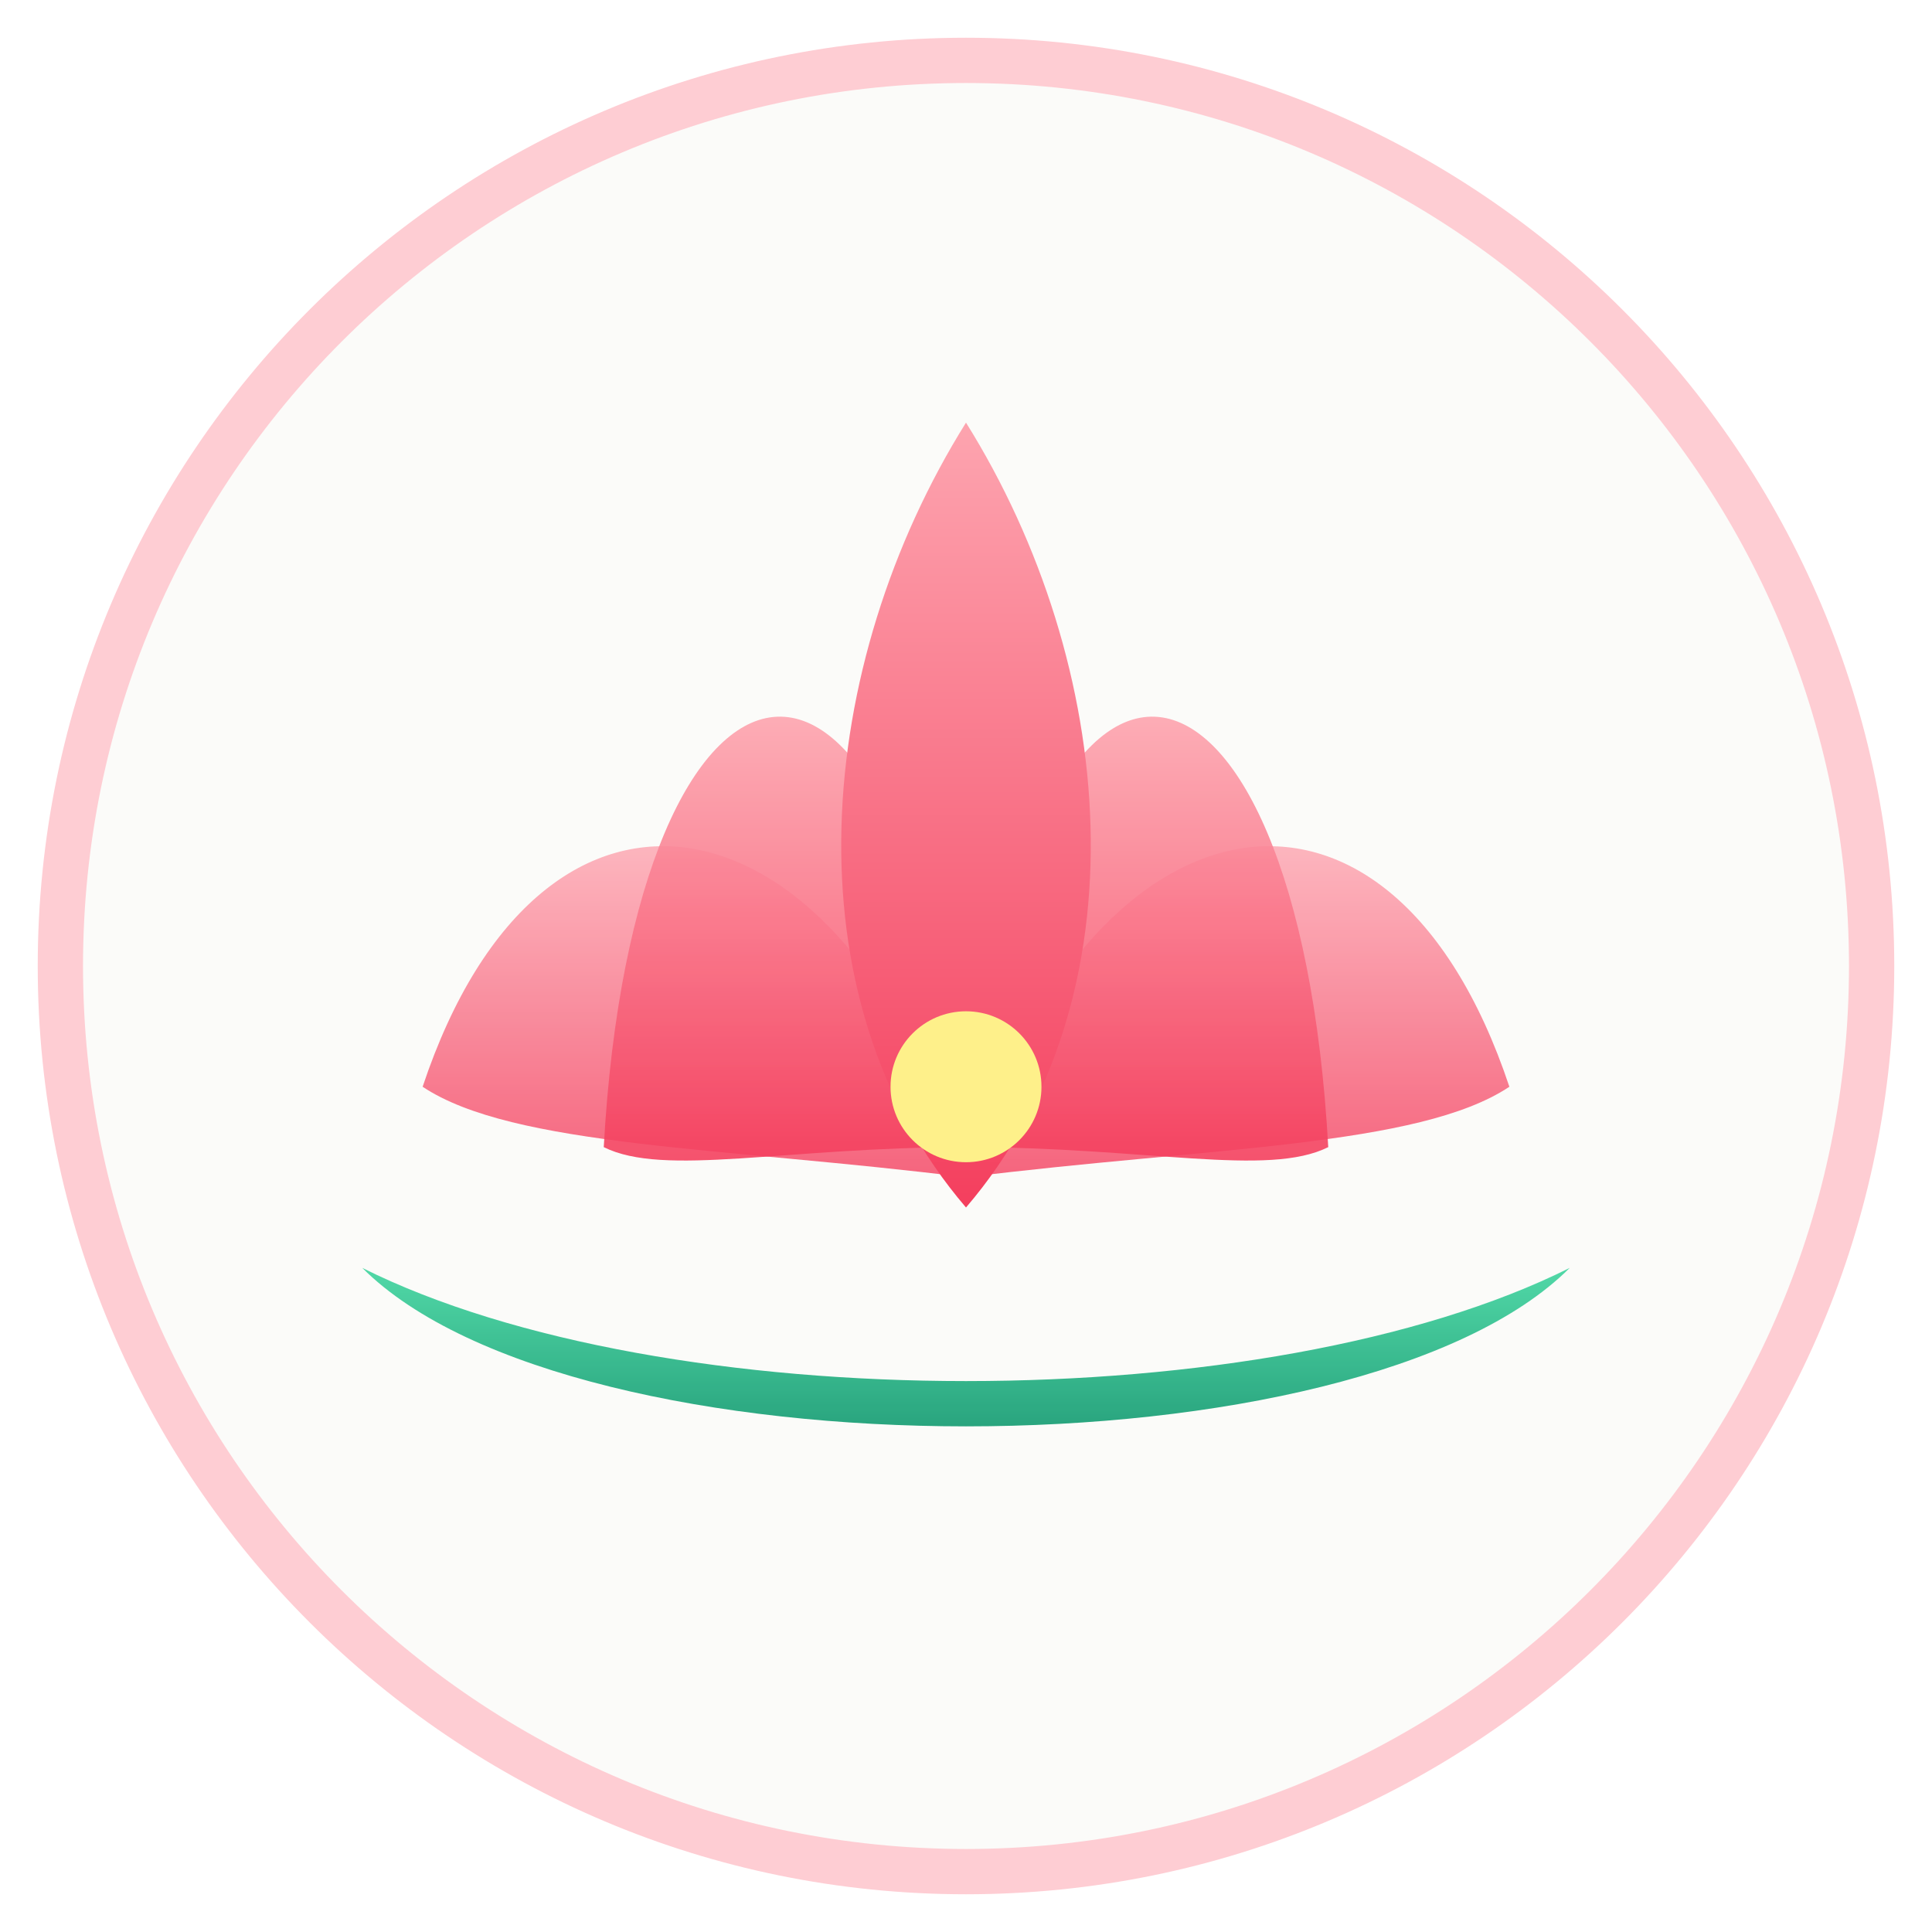
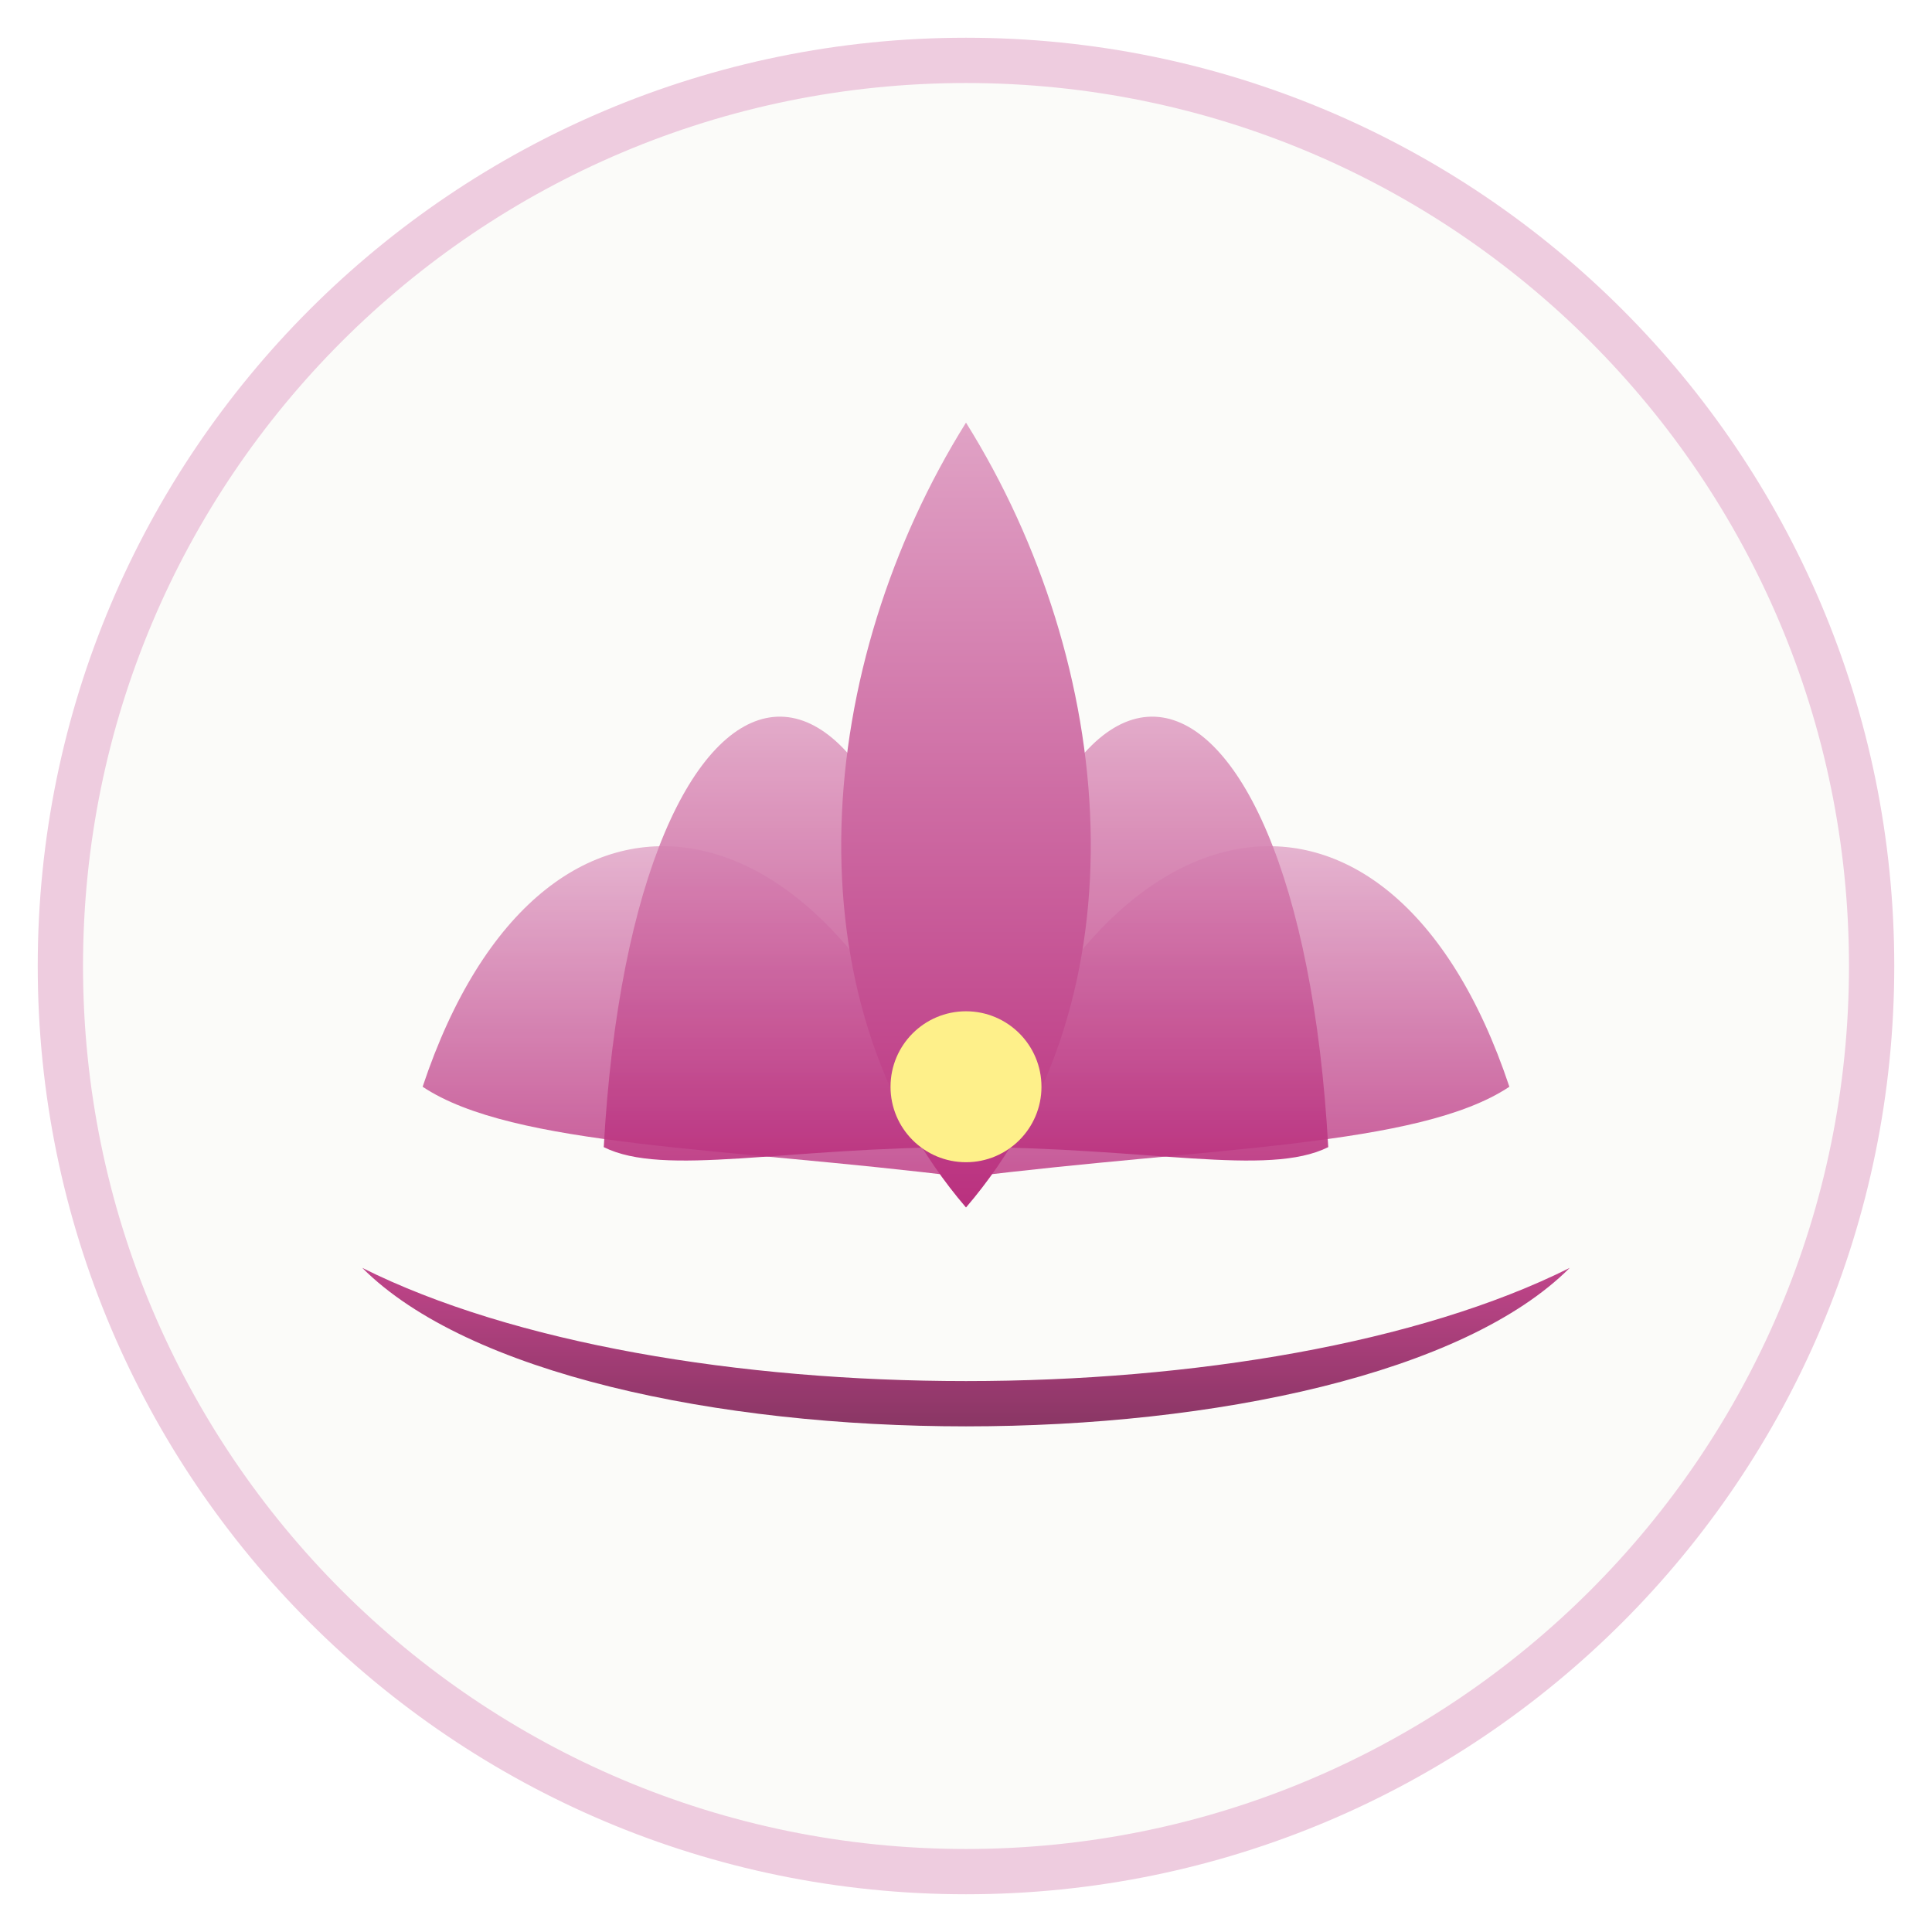
<svg xmlns="http://www.w3.org/2000/svg" viewBox="0 0 64 64">
  <defs>
    <linearGradient id="lotusGrad" x1="0%" y1="100%" x2="0%" y2="0%">
-       <stop offset="0%" stop-color="#f43f5e" />
-       <stop offset="100%" stop-color="#fda4af" />
+       <stop offset="0%" stop-color="#ba317f" />
+       <stop offset="100%" stop-color="#e0a2c5" />
    </linearGradient>
-     <linearGradient id="leafGrad" x1="0%" y1="100%" x2="0%" y2="0%">
-       <stop offset="0%" stop-color="#059669" />
-       <stop offset="100%" stop-color="#34d399" />
+     <linearGradient id="baseGrad" x1="0%" y1="100%" x2="0%" y2="0%">
+       <stop offset="0%" stop-color="#7d2055" />
+       <stop offset="100%" stop-color="#ba317f" />
    </linearGradient>
  </defs>
-   <circle cx="32" cy="32" r="30" fill="#FBFBF9" stroke="#fecdd3" stroke-width="1.5" />
-   <path d="M12 42 C 22 47, 42 47, 52 42 C 45 49, 19 49, 12 42 Z" fill="url(#leafGrad)" opacity="0.85" />
+   <circle cx="32" cy="32" r="30" fill="#FBFBF9" stroke="#eeccdf" stroke-width="1.5" />
+   <path d="M12 42 C 22 47, 42 47, 52 42 C 45 49, 19 49, 12 42 Z" fill="url(#baseGrad)" opacity="0.9" />
  <path d="M14 36 C 18 24, 28 26, 32 39 C 24 38, 17 38, 14 36 Z" fill="url(#lotusGrad)" opacity="0.8" />
  <path d="M50 36 C 46 24, 36 26, 32 39 C 40 38, 47 38, 50 36 Z" fill="url(#lotusGrad)" opacity="0.8" />
  <path d="M20 38 C 21 20, 30 18, 32 38 C 26 38, 22 39, 20 38 Z" fill="url(#lotusGrad)" opacity="0.9" />
  <path d="M44 38 C 43 20, 34 18, 32 38 C 38 38, 42 39, 44 38 Z" fill="url(#lotusGrad)" opacity="0.9" />
  <path d="M32 14 C 27 22, 26 33, 32 40 C 38 33, 37 22, 32 14 Z" fill="url(#lotusGrad)" />
  <circle cx="32" cy="36" r="2.5" fill="#fef08a" />
</svg>
